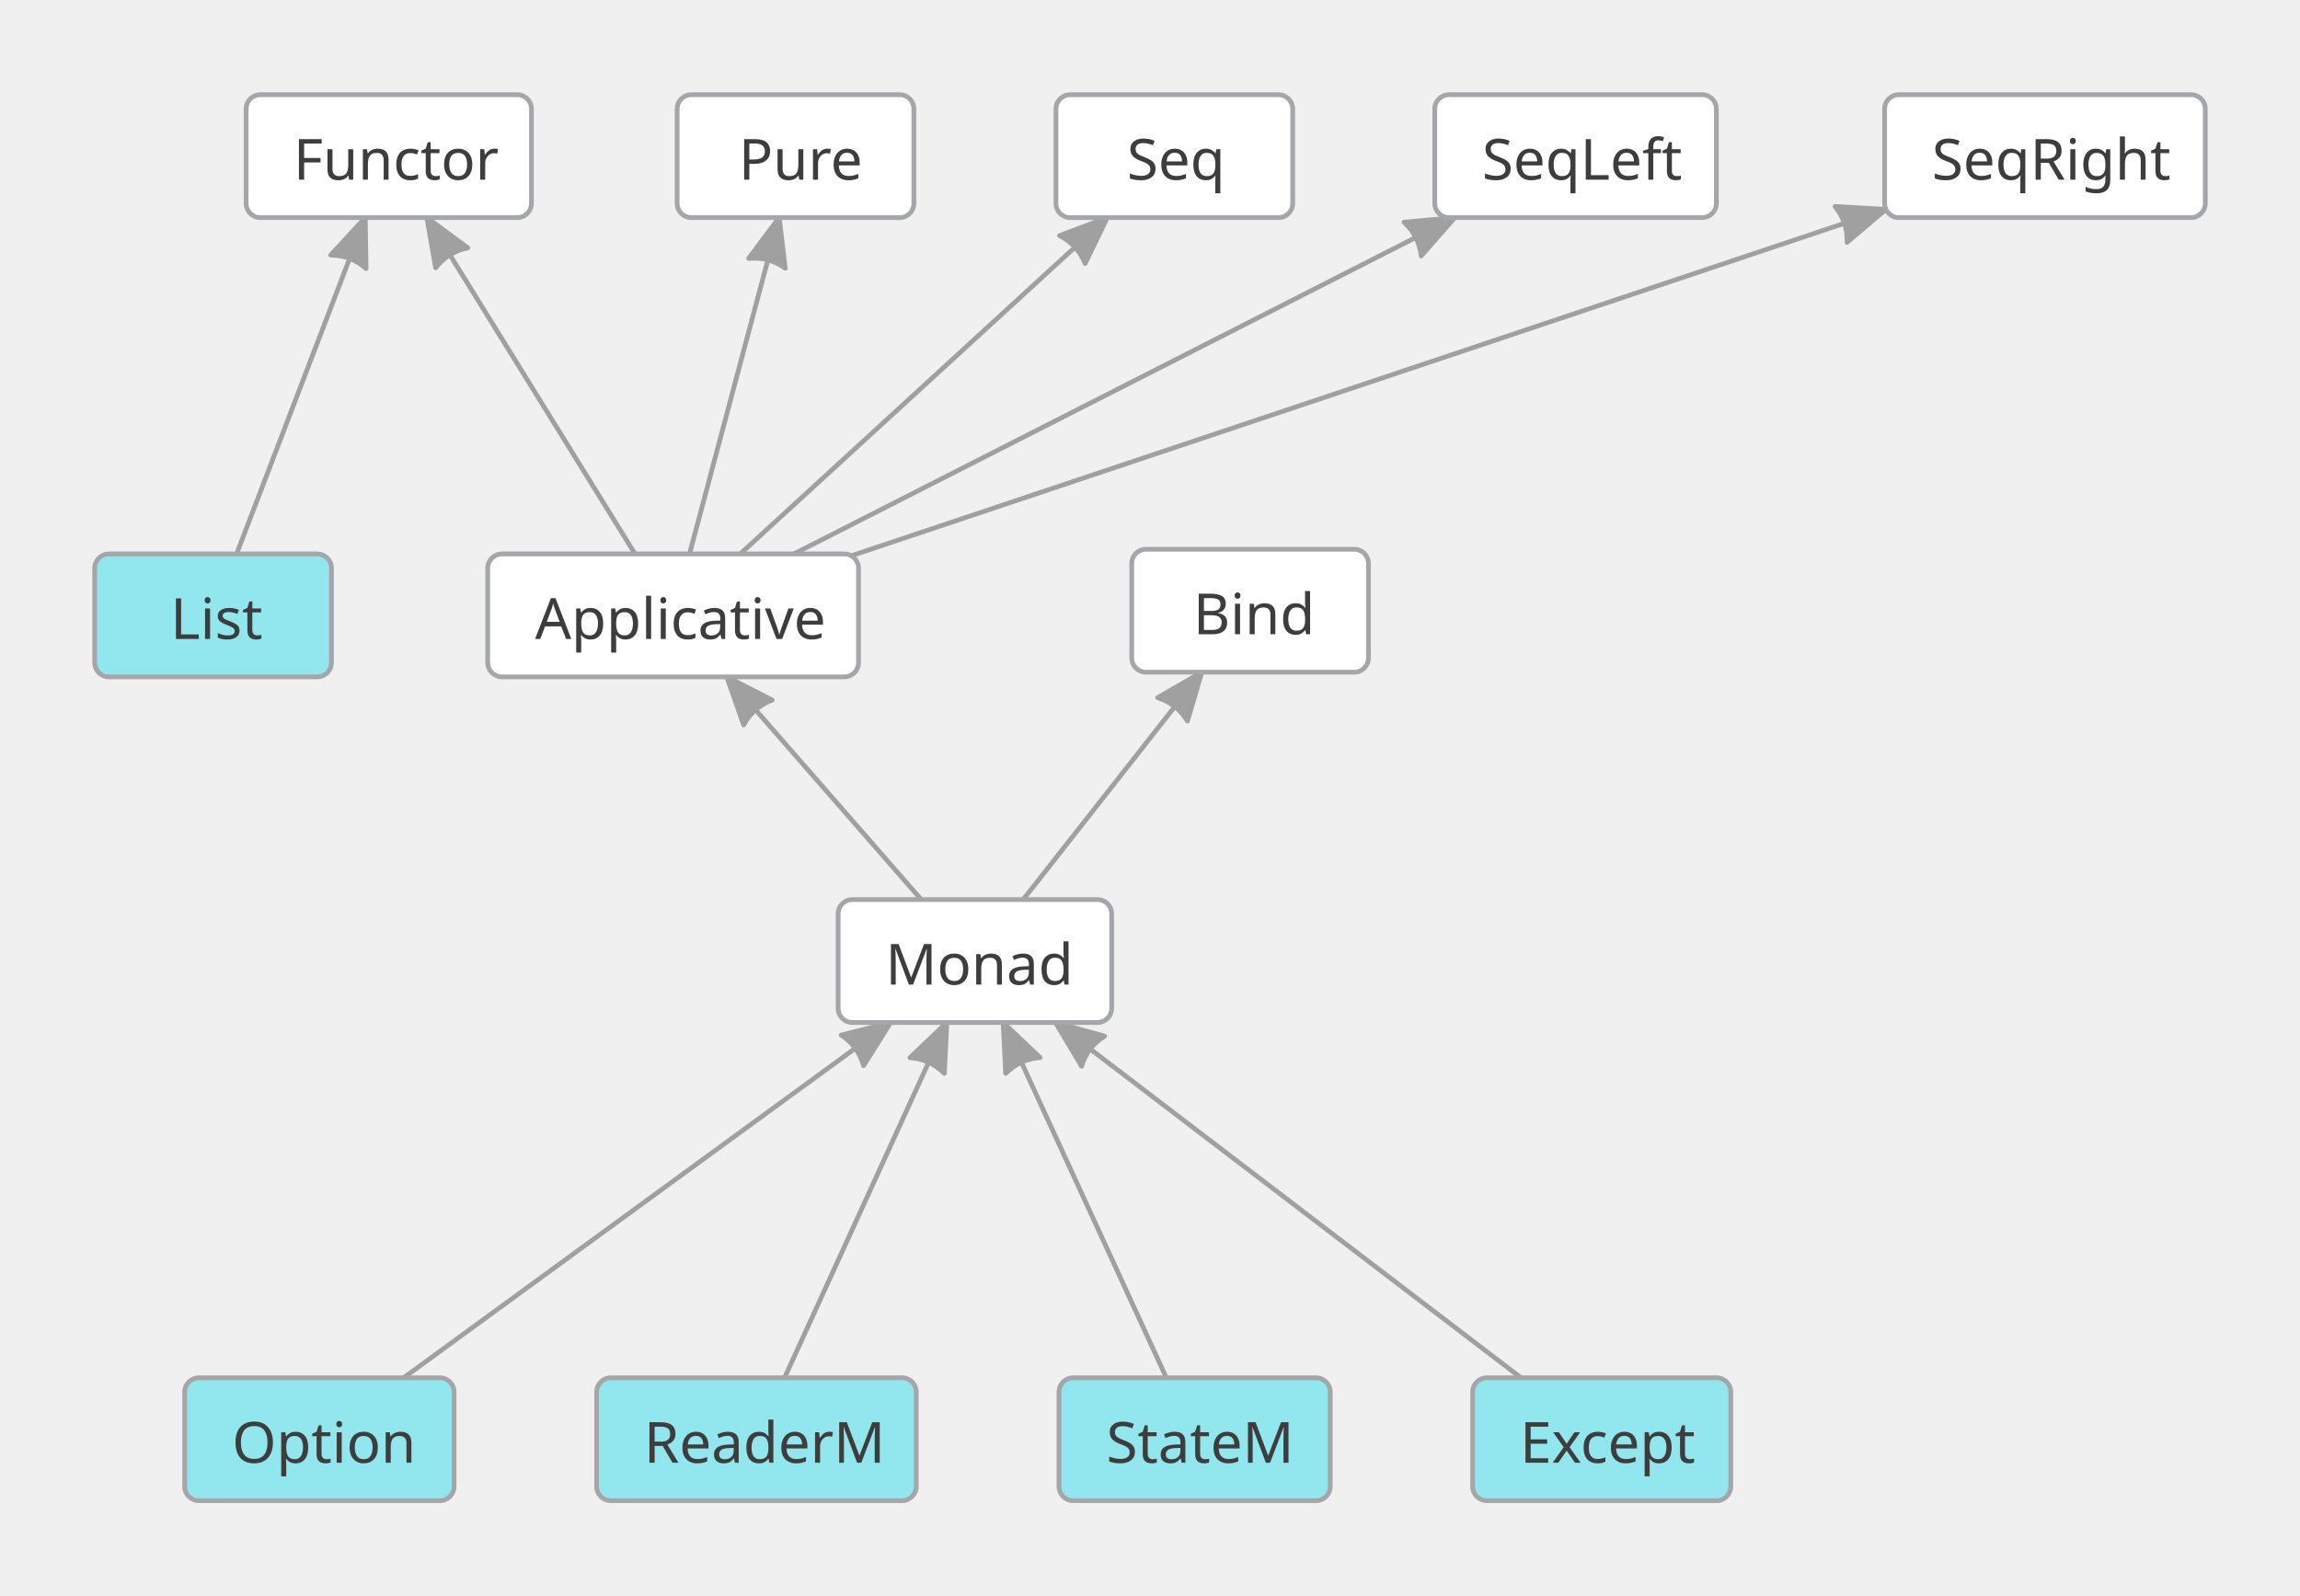
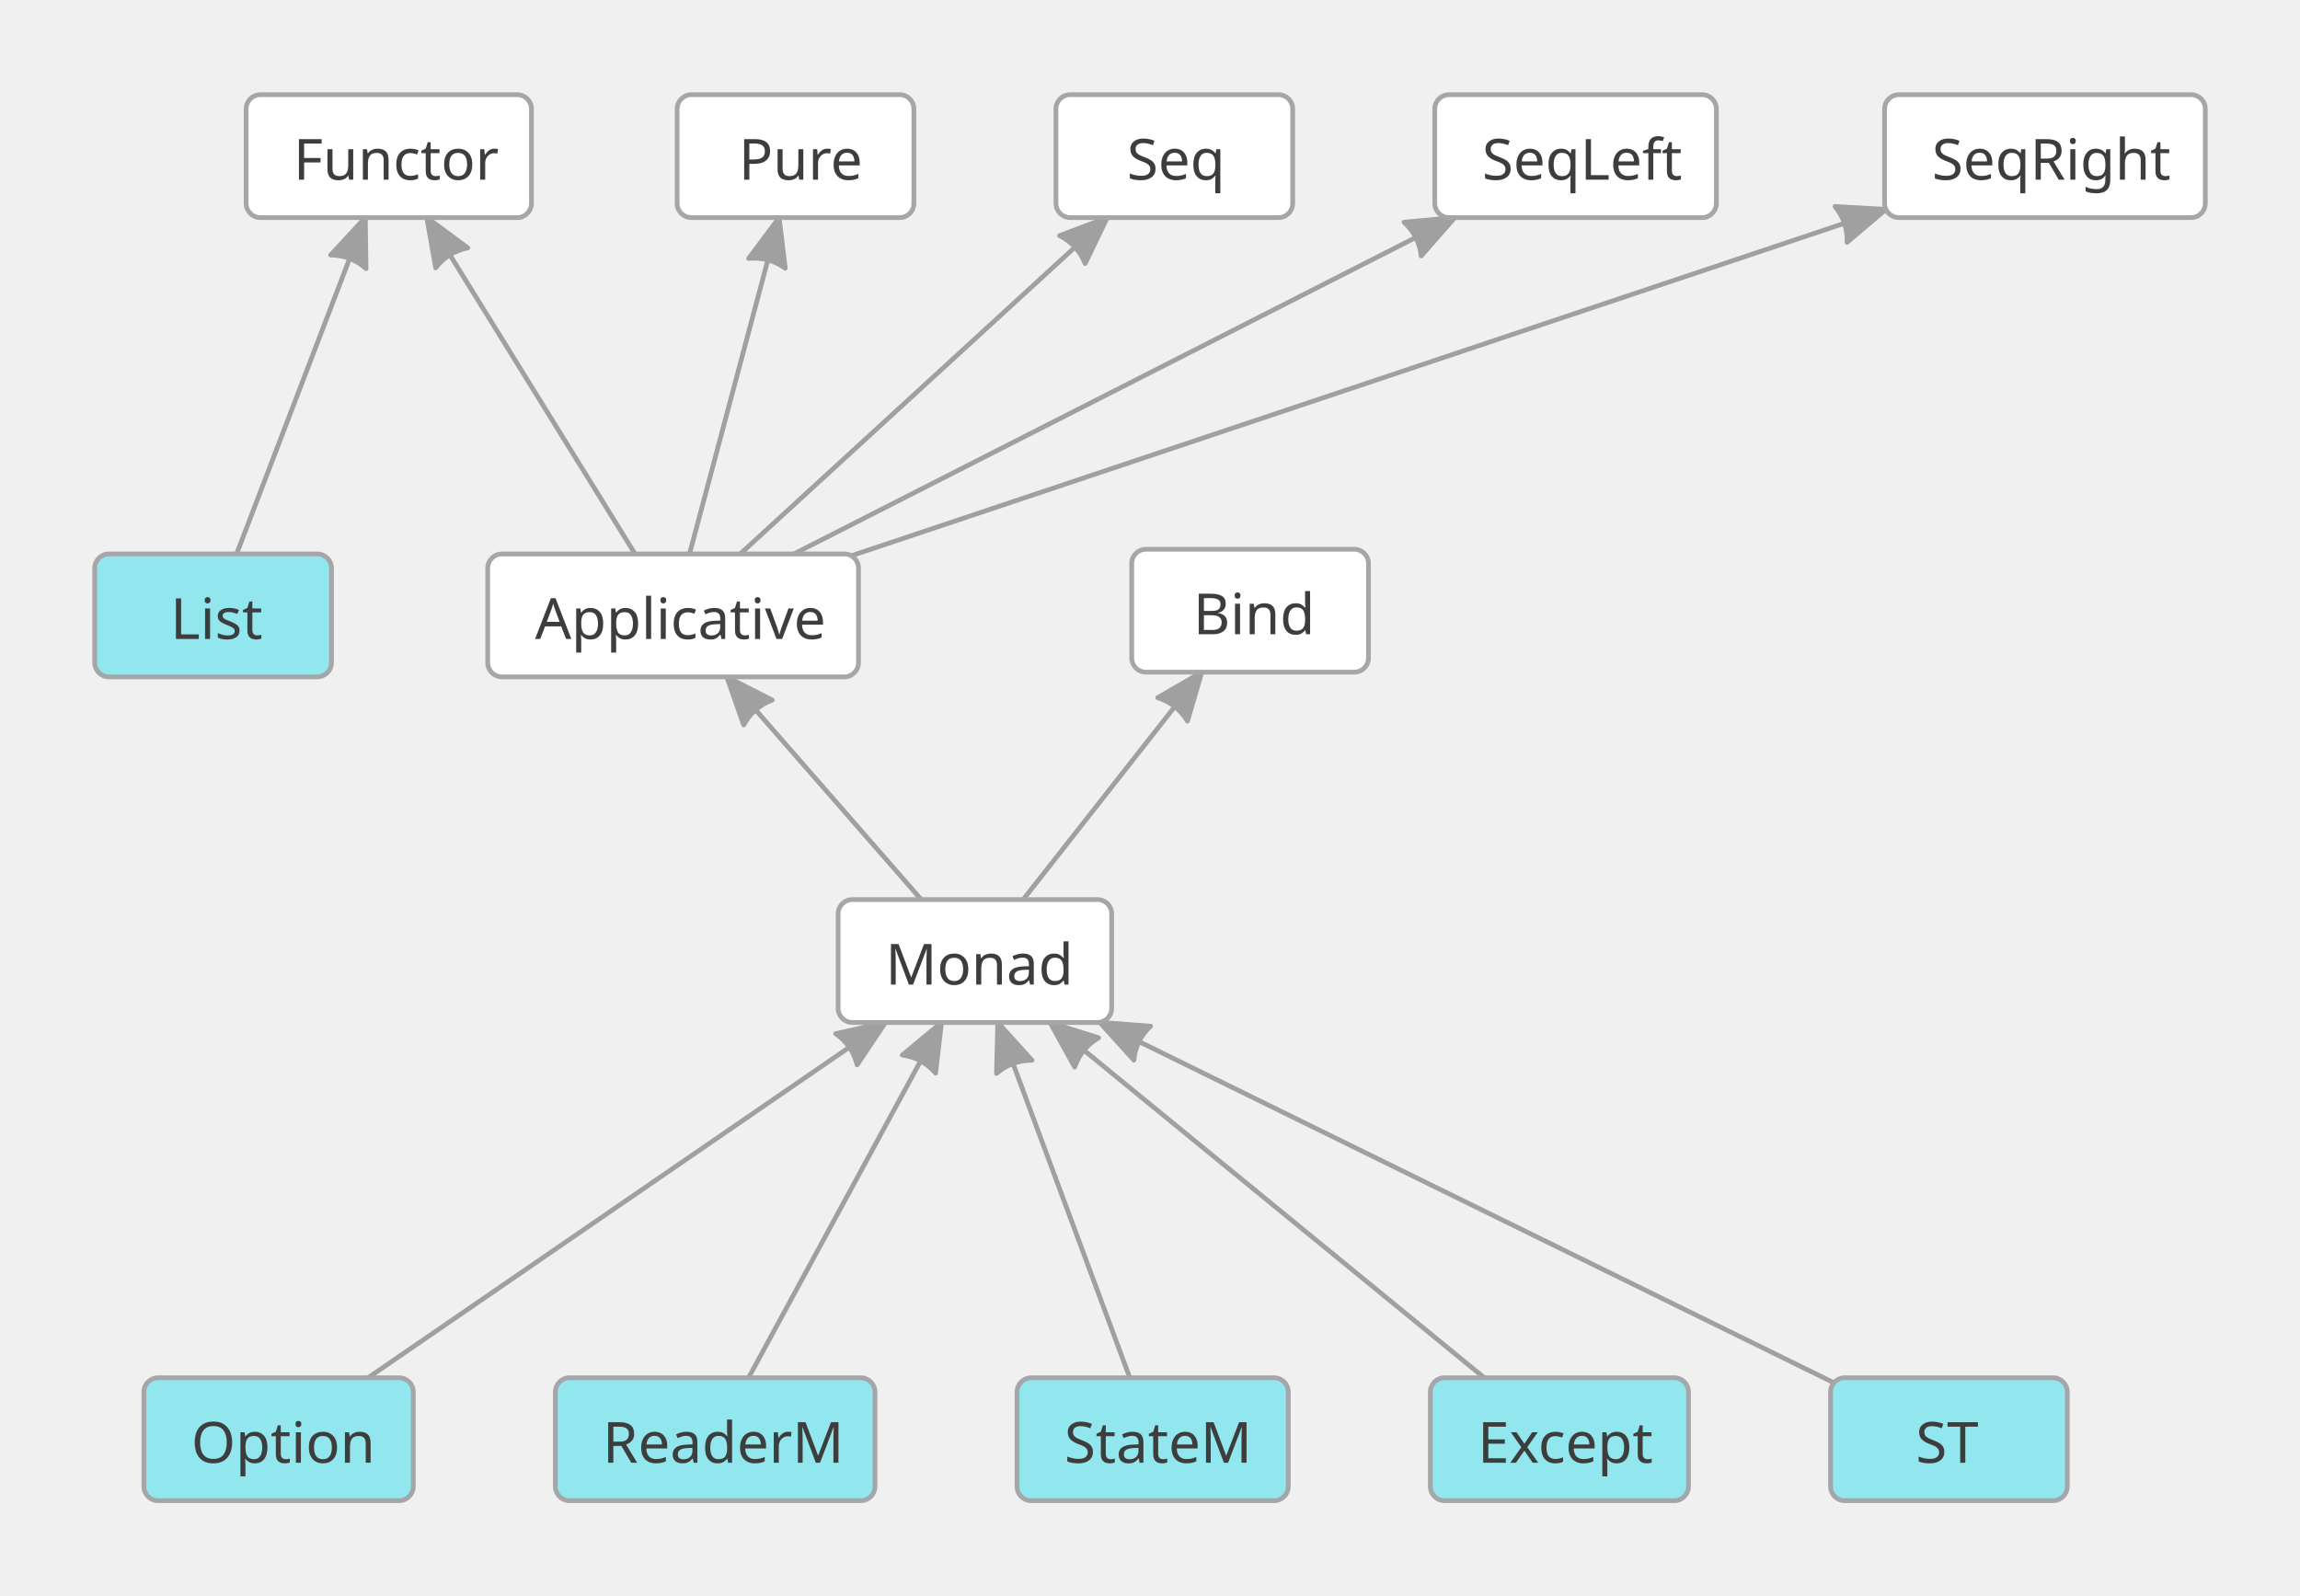
<svg xmlns="http://www.w3.org/2000/svg" stroke-linecap="round" font-size="12" font-family="Segoe UI" width="485.723" height="336.96">
  <defs />
  <g transform="translate(942,529)">
    <g id="Applicative-&gt;Functor">
      <path d="M -807.882,-412 L -847.122,-475.388" fill="none" stroke="#A0A0A0" stroke-width="1" />
      <path d="M -851.86,-483.04 L -849.997,-472.432 C -848.256,-474.686 -845.989,-476.089 -843.195,-476.643 z" fill="#A0A0A0" stroke="#A0A0A0" stroke-width="1" stroke-linejoin="round" />
    </g>
    <g id="Applicative-&gt;Pure">
      <path d="M -796.388,-412 L -779.776,-474.343" fill="none" stroke="#A0A0A0" stroke-width="1" />
      <path d="M -777.459,-483.04 L -783.899,-474.407 C -781.064,-474.687 -778.488,-474 -776.168,-472.347 z" fill="#A0A0A0" stroke="#A0A0A0" stroke-width="1" stroke-linejoin="round" />
    </g>
    <g id="Applicative-&gt;Seq">
      <path d="M -785.683,-412 L -714.799,-476.959" fill="none" stroke="#A0A0A0" stroke-width="1" />
      <path d="M -708.164,-483.04 L -718.239,-479.233 C -715.7,-477.942 -713.898,-475.976 -712.834,-473.335 z" fill="#A0A0A0" stroke="#A0A0A0" stroke-width="1" stroke-linejoin="round" />
    </g>
    <g id="Applicative-&gt;SeqLeft">
      <path d="M -774.344,-412 L -642.79,-478.958" fill="none" stroke="#A0A0A0" stroke-width="1" />
      <path d="M -634.769,-483.04 L -645.495,-482.069 C -643.395,-480.146 -642.185,-477.769 -641.867,-474.939 z" fill="#A0A0A0" stroke="#A0A0A0" stroke-width="1" stroke-linejoin="round" />
    </g>
    <g id="Applicative-&gt;SeqRight">
      <path d="M -762.225,-411.616 L -552.255,-481.919" fill="none" stroke="#A0A0A0" stroke-width="1" />
      <path d="M -543.721,-484.776 L -554.473,-485.394 C -552.678,-483.183 -551.832,-480.654 -551.933,-477.808 z" fill="#A0A0A0" stroke="#A0A0A0" stroke-width="1" stroke-linejoin="round" />
    </g>
    <g id="Except-&gt;Monad">
-       <path d="M -620.788,-238 L -711.954,-307.58" fill="none" stroke="#A0A0A0" stroke-width="1" />
-       <path d="M -719.108,-313.04 L -713.586,-303.793 C -712.763,-306.52 -711.145,-308.64 -708.732,-310.153 z" fill="#A0A0A0" stroke="#A0A0A0" stroke-width="1" stroke-linejoin="round" />
+       <path d="M -628.542,-238 L -713.286,-307.341" fill="none" stroke="#A0A0A0" stroke-width="1" />
+       <path d="M -720.252,-313.04 L -715.045,-303.612 C -714.13,-306.309 -712.442,-308.373 -709.979,-309.803 z" fill="#A0A0A0" stroke="#A0A0A0" stroke-width="1" stroke-linejoin="round" />
    </g>
    <g id="List-&gt;Functor">
      <path d="M -892.035,-412 L -868.076,-474.634" fill="none" stroke="#A0A0A0" stroke-width="1" />
      <path d="M -864.86,-483.04 L -872.169,-475.129 C -869.321,-475.11 -866.83,-474.158 -864.697,-472.271 z" fill="#A0A0A0" stroke="#A0A0A0" stroke-width="1" stroke-linejoin="round" />
    </g>
    <g id="Monad-&gt;Applicative">
      <path d="M -747.447,-339 L -782.596,-379.26" fill="none" stroke="#A0A0A0" stroke-width="1" />
      <path d="M -788.515,-386.04 L -784.951,-375.876 C -783.6,-378.383 -781.591,-380.137 -778.925,-381.138 z" fill="#A0A0A0" stroke="#A0A0A0" stroke-width="1" stroke-linejoin="round" />
    </g>
    <g id="Monad-&gt;Bind">
      <path d="M -725.92,-339 L -693.754,-379.952" fill="none" stroke="#A0A0A0" stroke-width="1" />
      <path d="M -688.195,-387.03 L -697.518,-381.637 C -694.803,-380.776 -692.706,-379.129 -691.226,-376.695 z" fill="#A0A0A0" stroke="#A0A0A0" stroke-width="1" stroke-linejoin="round" />
    </g>
    <g id="Option-&gt;Monad">
-       <path d="M -856.762,-238 L -761.177,-307.736" fill="none" stroke="#A0A0A0" stroke-width="1" />
-       <path d="M -753.906,-313.04 L -764.342,-310.378 C -761.963,-308.813 -760.391,-306.658 -759.627,-303.915 z" fill="#A0A0A0" stroke="#A0A0A0" stroke-width="1" stroke-linejoin="round" />
+       <path d="M -864.268,-238 L -762.432,-307.945" fill="none" stroke="#A0A0A0" stroke-width="1" />
+       <path d="M -755.013,-313.04 L -765.521,-310.676 C -763.187,-309.044 -761.677,-306.846 -760.992,-304.081 z" fill="#A0A0A0" stroke="#A0A0A0" stroke-width="1" stroke-linejoin="round" />
    </g>
    <g id="ReaderM-&gt;Monad">
-       <path d="M -776.32,-238 L -745.783,-304.854" fill="none" stroke="#A0A0A0" stroke-width="1" />
-       <path d="M -742.044,-313.04 L -749.837,-305.606 C -746.996,-305.408 -744.57,-304.3 -742.56,-302.282 z" fill="#A0A0A0" stroke="#A0A0A0" stroke-width="1" stroke-linejoin="round" />
+       <path d="M -783.919,-238 L -747.46,-305.131" fill="none" stroke="#A0A0A0" stroke-width="1" />
+       <path d="M -743.164,-313.04 L -751.452,-306.161 C -748.631,-305.767 -746.288,-304.495 -744.422,-302.343 z" fill="#A0A0A0" stroke="#A0A0A0" stroke-width="1" stroke-linejoin="round" />
    </g>
    <g id="StateM-&gt;Monad">
-       <path d="M -695.681,-238 L -726.396,-304.862" fill="none" stroke="#A0A0A0" stroke-width="1" />
-       <path d="M -730.152,-313.04 L -729.613,-302.283 C -727.607,-304.305 -725.184,-305.418 -722.343,-305.623 z" fill="#A0A0A0" stroke="#A0A0A0" stroke-width="1" stroke-linejoin="round" />
+       <path d="M -703.401,-238 L -728.155,-304.604" fill="none" stroke="#A0A0A0" stroke-width="1" />
+       <path d="M -731.291,-313.04 L -731.556,-302.273 C -729.405,-304.139 -726.906,-305.068 -724.058,-305.06 z" fill="#A0A0A0" stroke="#A0A0A0" stroke-width="1" stroke-linejoin="round" />
+     </g>
+     <g id="ST-&gt;Monad">
+       <path d="M -554.705,-236.944 L -701.678,-309.111" fill="none" stroke="#A0A0A0" stroke-width="1" />
+       <path d="M -709.757,-313.078 L -702.543,-305.08 C -702.266,-307.914 -701.09,-310.308 -699.017,-312.261 z" fill="#A0A0A0" stroke="#A0A0A0" stroke-width="1" stroke-linejoin="round" />
    </g>
    <g id="Applicative">
      <rect x="-839" y="-412" rx="3" ry="3" width="78.307" height="25.96" fill="#FFFFFF" stroke="#A5A6A9" stroke-width="1" />
      <text x="-829" y="-394.05" fill="#3D3D3D">Applicative</text>
    </g>
    <g id="Bind">
      <rect x="-703" y="-412.99" rx="3" ry="3" width="50" height="25.96" fill="#FFFFFF" stroke="#A5A6A9" stroke-width="1" />
      <text x="-690" y="-395.04" fill="#3D3D3D">Bind</text>
    </g>
    <g id="Except">
-       <rect x="-631" y="-238" rx="3" ry="3" width="54.517" height="25.96" fill="#91E7ED" stroke="#A5A6A9" stroke-width="1" />
-       <text x="-621" y="-220.05" fill="#3D3D3D">Except</text>
+       <rect x="-639.937" y="-238" rx="3" ry="3" width="54.517" height="25.96" fill="#91E7ED" stroke="#A5A6A9" stroke-width="1" />
+       <text x="-629.937" y="-220.05" fill="#3D3D3D">Except</text>
    </g>
    <g id="Functor">
      <rect x="-890.022" y="-509" rx="3" ry="3" width="60.253" height="25.96" fill="#FFFFFF" stroke="#A5A6A9" stroke-width="1" />
      <text x="-880.022" y="-491.05" fill="#3D3D3D">Functor</text>
    </g>
    <g id="List">
      <rect x="-922" y="-412" rx="3" ry="3" width="50" height="25.96" fill="#91E7ED" stroke="#A5A6A9" stroke-width="1" />
      <text x="-906" y="-394.05" fill="#3D3D3D">List</text>
    </g>
    <g id="Monad">
      <rect x="-765" y="-339" rx="3" ry="3" width="57.77" height="25.96" fill="#FFFFFF" stroke="#A5A6A9" stroke-width="1" />
      <text x="-755" y="-321.05" fill="#3D3D3D">Monad</text>
    </g>
    <g id="Option">
-       <rect x="-903" y="-238" rx="3" ry="3" width="56.893" height="25.96" fill="#91E7ED" stroke="#A5A6A9" stroke-width="1" />
-       <text x="-893" y="-220.05" fill="#3D3D3D">Option</text>
+       <rect x="-911.613" y="-238" rx="3" ry="3" width="56.893" height="25.96" fill="#91E7ED" stroke="#A5A6A9" stroke-width="1" />
+       <text x="-901.613" y="-220.05" fill="#3D3D3D">Option</text>
    </g>
    <g id="Pure">
      <rect x="-799" y="-509" rx="3" ry="3" width="50" height="25.96" fill="#FFFFFF" stroke="#A5A6A9" stroke-width="1" />
      <text x="-786" y="-491.05" fill="#3D3D3D">Pure</text>
    </g>
    <g id="ReaderM">
-       <rect x="-816" y="-238" rx="3" ry="3" width="67.503" height="25.96" fill="#91E7ED" stroke="#A5A6A9" stroke-width="1" />
-       <text x="-806" y="-220.05" fill="#3D3D3D">ReaderM</text>
+       <rect x="-824.72" y="-238" rx="3" ry="3" width="67.503" height="25.96" fill="#91E7ED" stroke="#A5A6A9" stroke-width="1" />
+       <text x="-814.72" y="-220.05" fill="#3D3D3D">ReaderM</text>
    </g>
    <g id="Seq">
      <rect x="-719" y="-509" rx="3" ry="3" width="50" height="25.96" fill="#FFFFFF" stroke="#A5A6A9" stroke-width="1" />
      <text x="-704" y="-491.05" fill="#3D3D3D">Seq</text>
    </g>
    <g id="SeqLeft">
      <rect x="-639" y="-509" rx="3" ry="3" width="59.467" height="25.96" fill="#FFFFFF" stroke="#A5A6A9" stroke-width="1" />
      <text x="-629" y="-491.05" fill="#3D3D3D">SeqLeft</text>
    </g>
    <g id="SeqRight">
      <rect x="-544" y="-509" rx="3" ry="3" width="67.723" height="25.96" fill="#FFFFFF" stroke="#A5A6A9" stroke-width="1" />
      <text x="-534" y="-491.05" fill="#3D3D3D">SeqRight</text>
    </g>
    <g id="StateM">
-       <rect x="-718.359" y="-238" rx="3" ry="3" width="57.28" height="25.96" fill="#91E7ED" stroke="#A5A6A9" stroke-width="1" />
-       <text x="-708.359" y="-220.05" fill="#3D3D3D">StateM</text>
+       <rect x="-727.217" y="-238" rx="3" ry="3" width="57.28" height="25.96" fill="#91E7ED" stroke="#A5A6A9" stroke-width="1" />
+       <text x="-717.217" y="-220.05" fill="#3D3D3D">StateM</text>
+     </g>
+     <g id="ST">
+       <rect x="-555.42" y="-238" rx="3" ry="3" width="50" height="25.96" fill="#91E7ED" stroke="#A5A6A9" stroke-width="1" />
+       <text x="-537.42" y="-220.05" fill="#3D3D3D">ST</text>
    </g>
  </g>
</svg>
